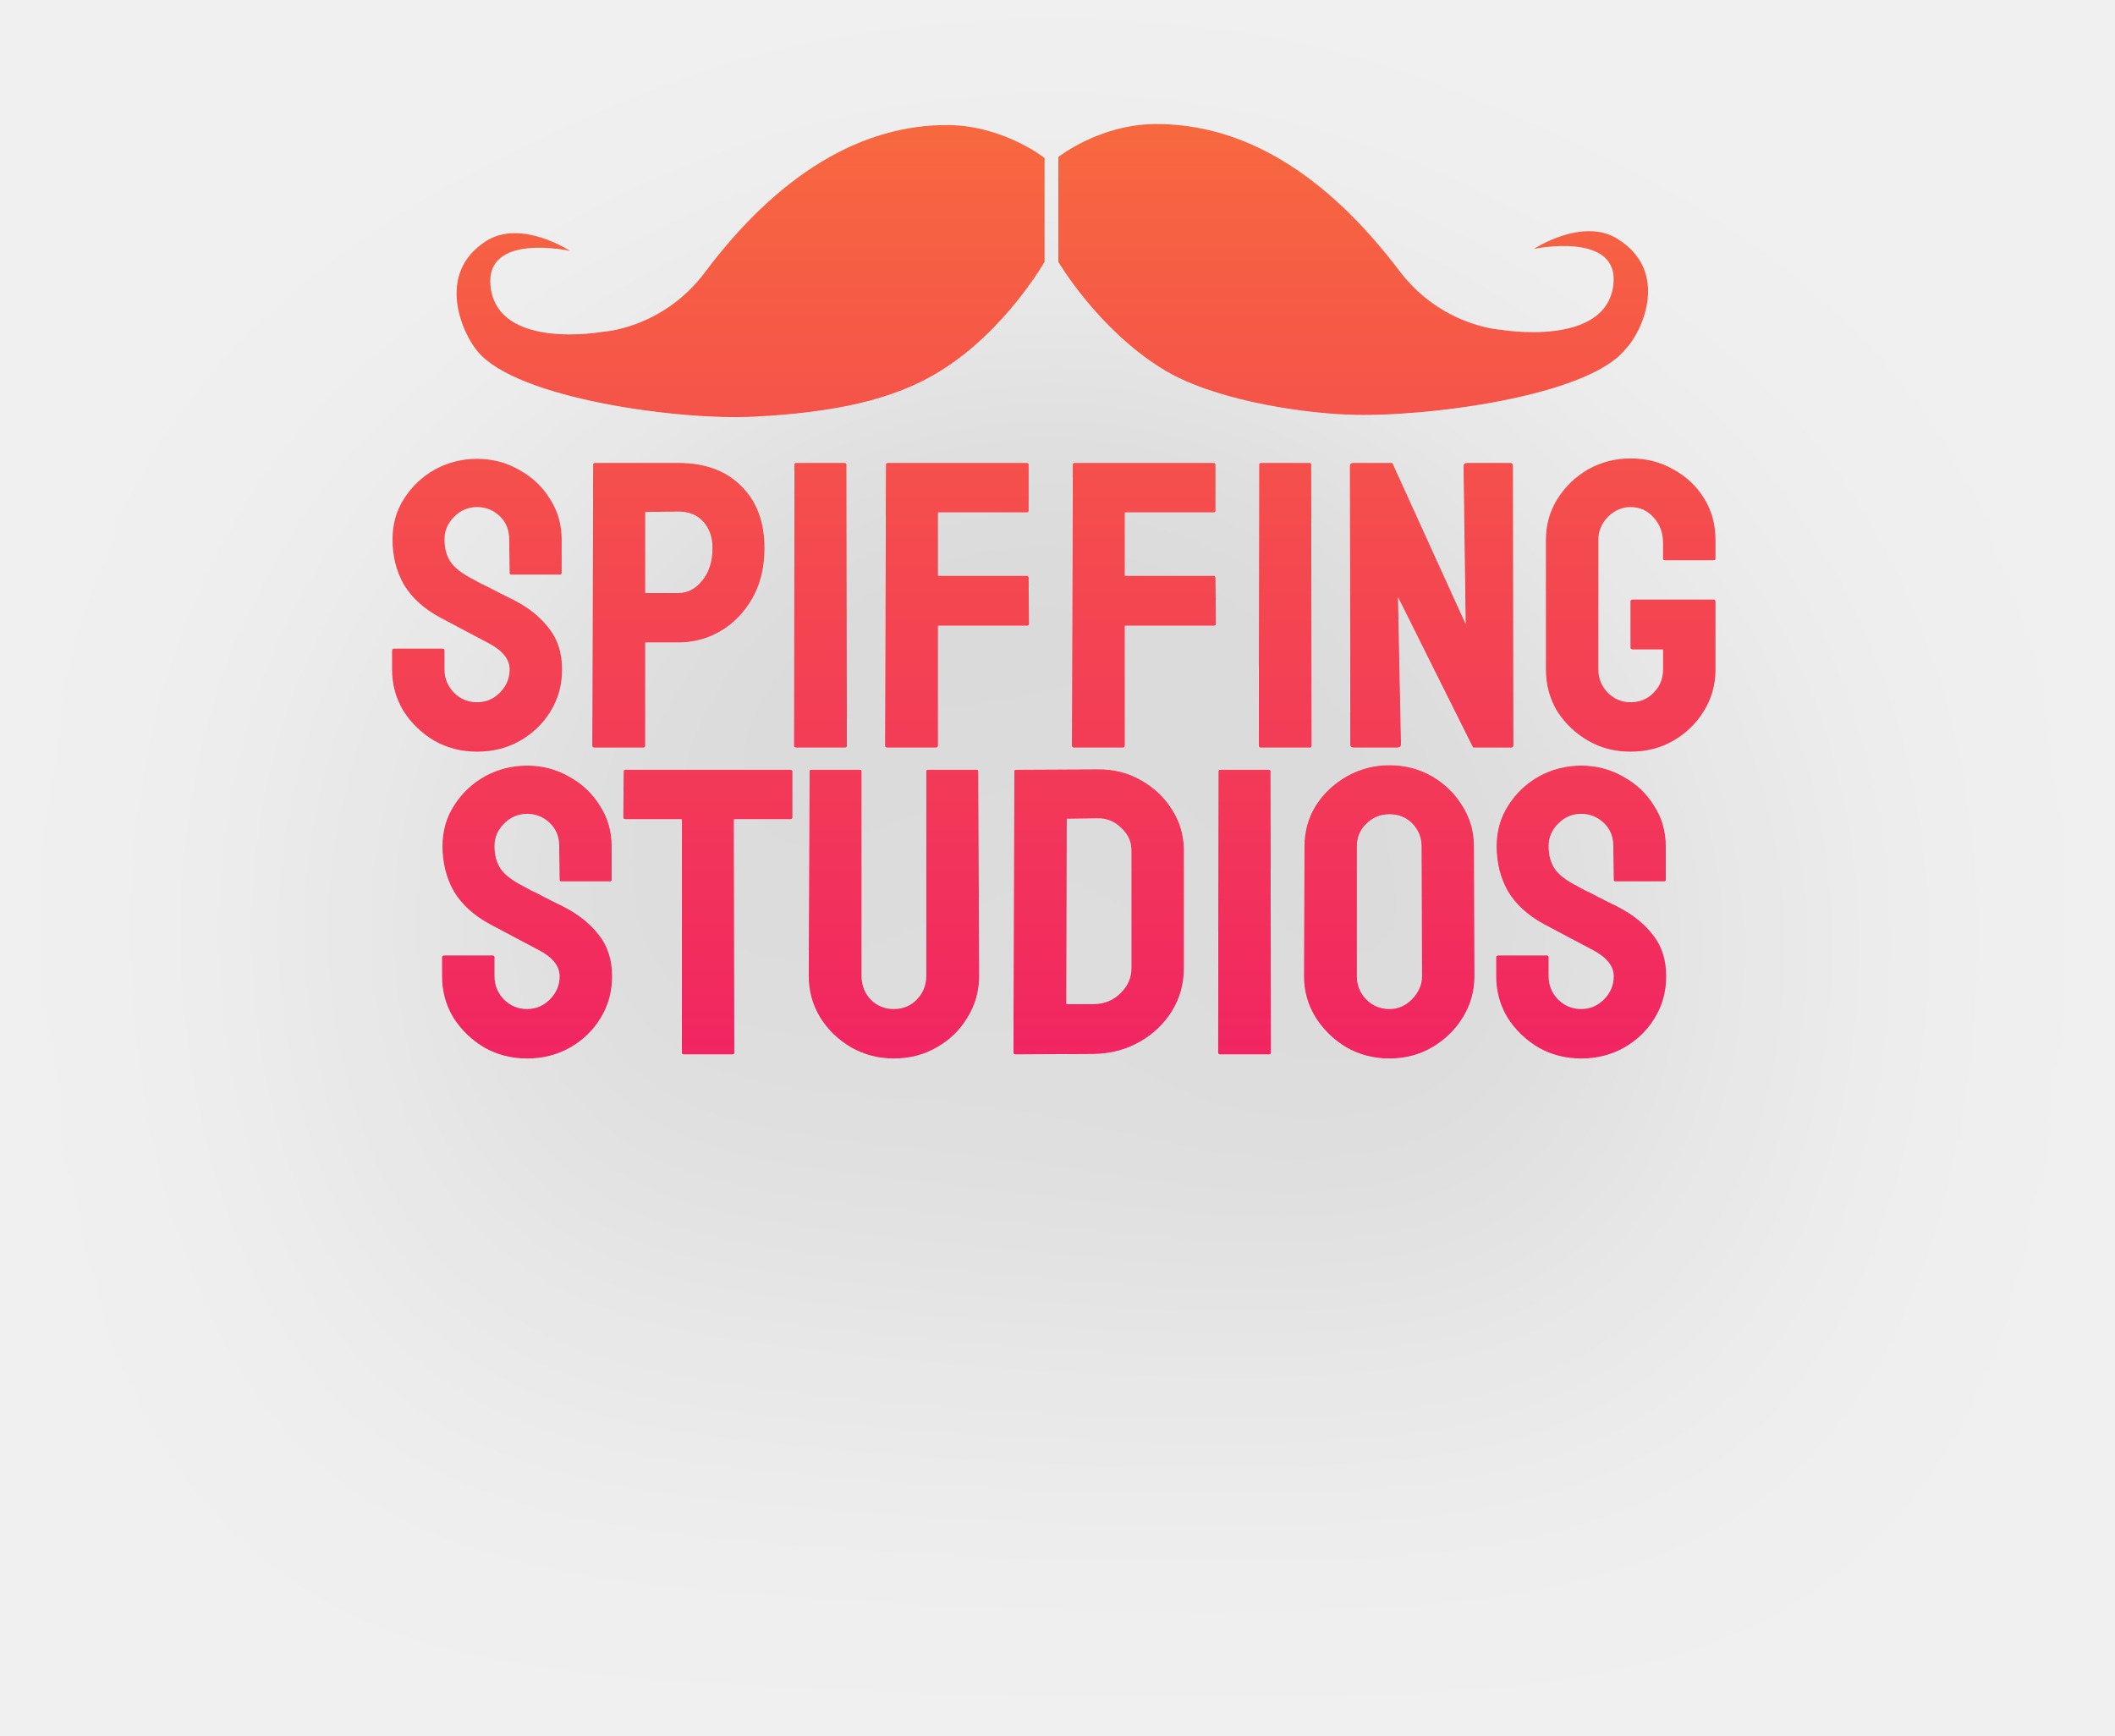
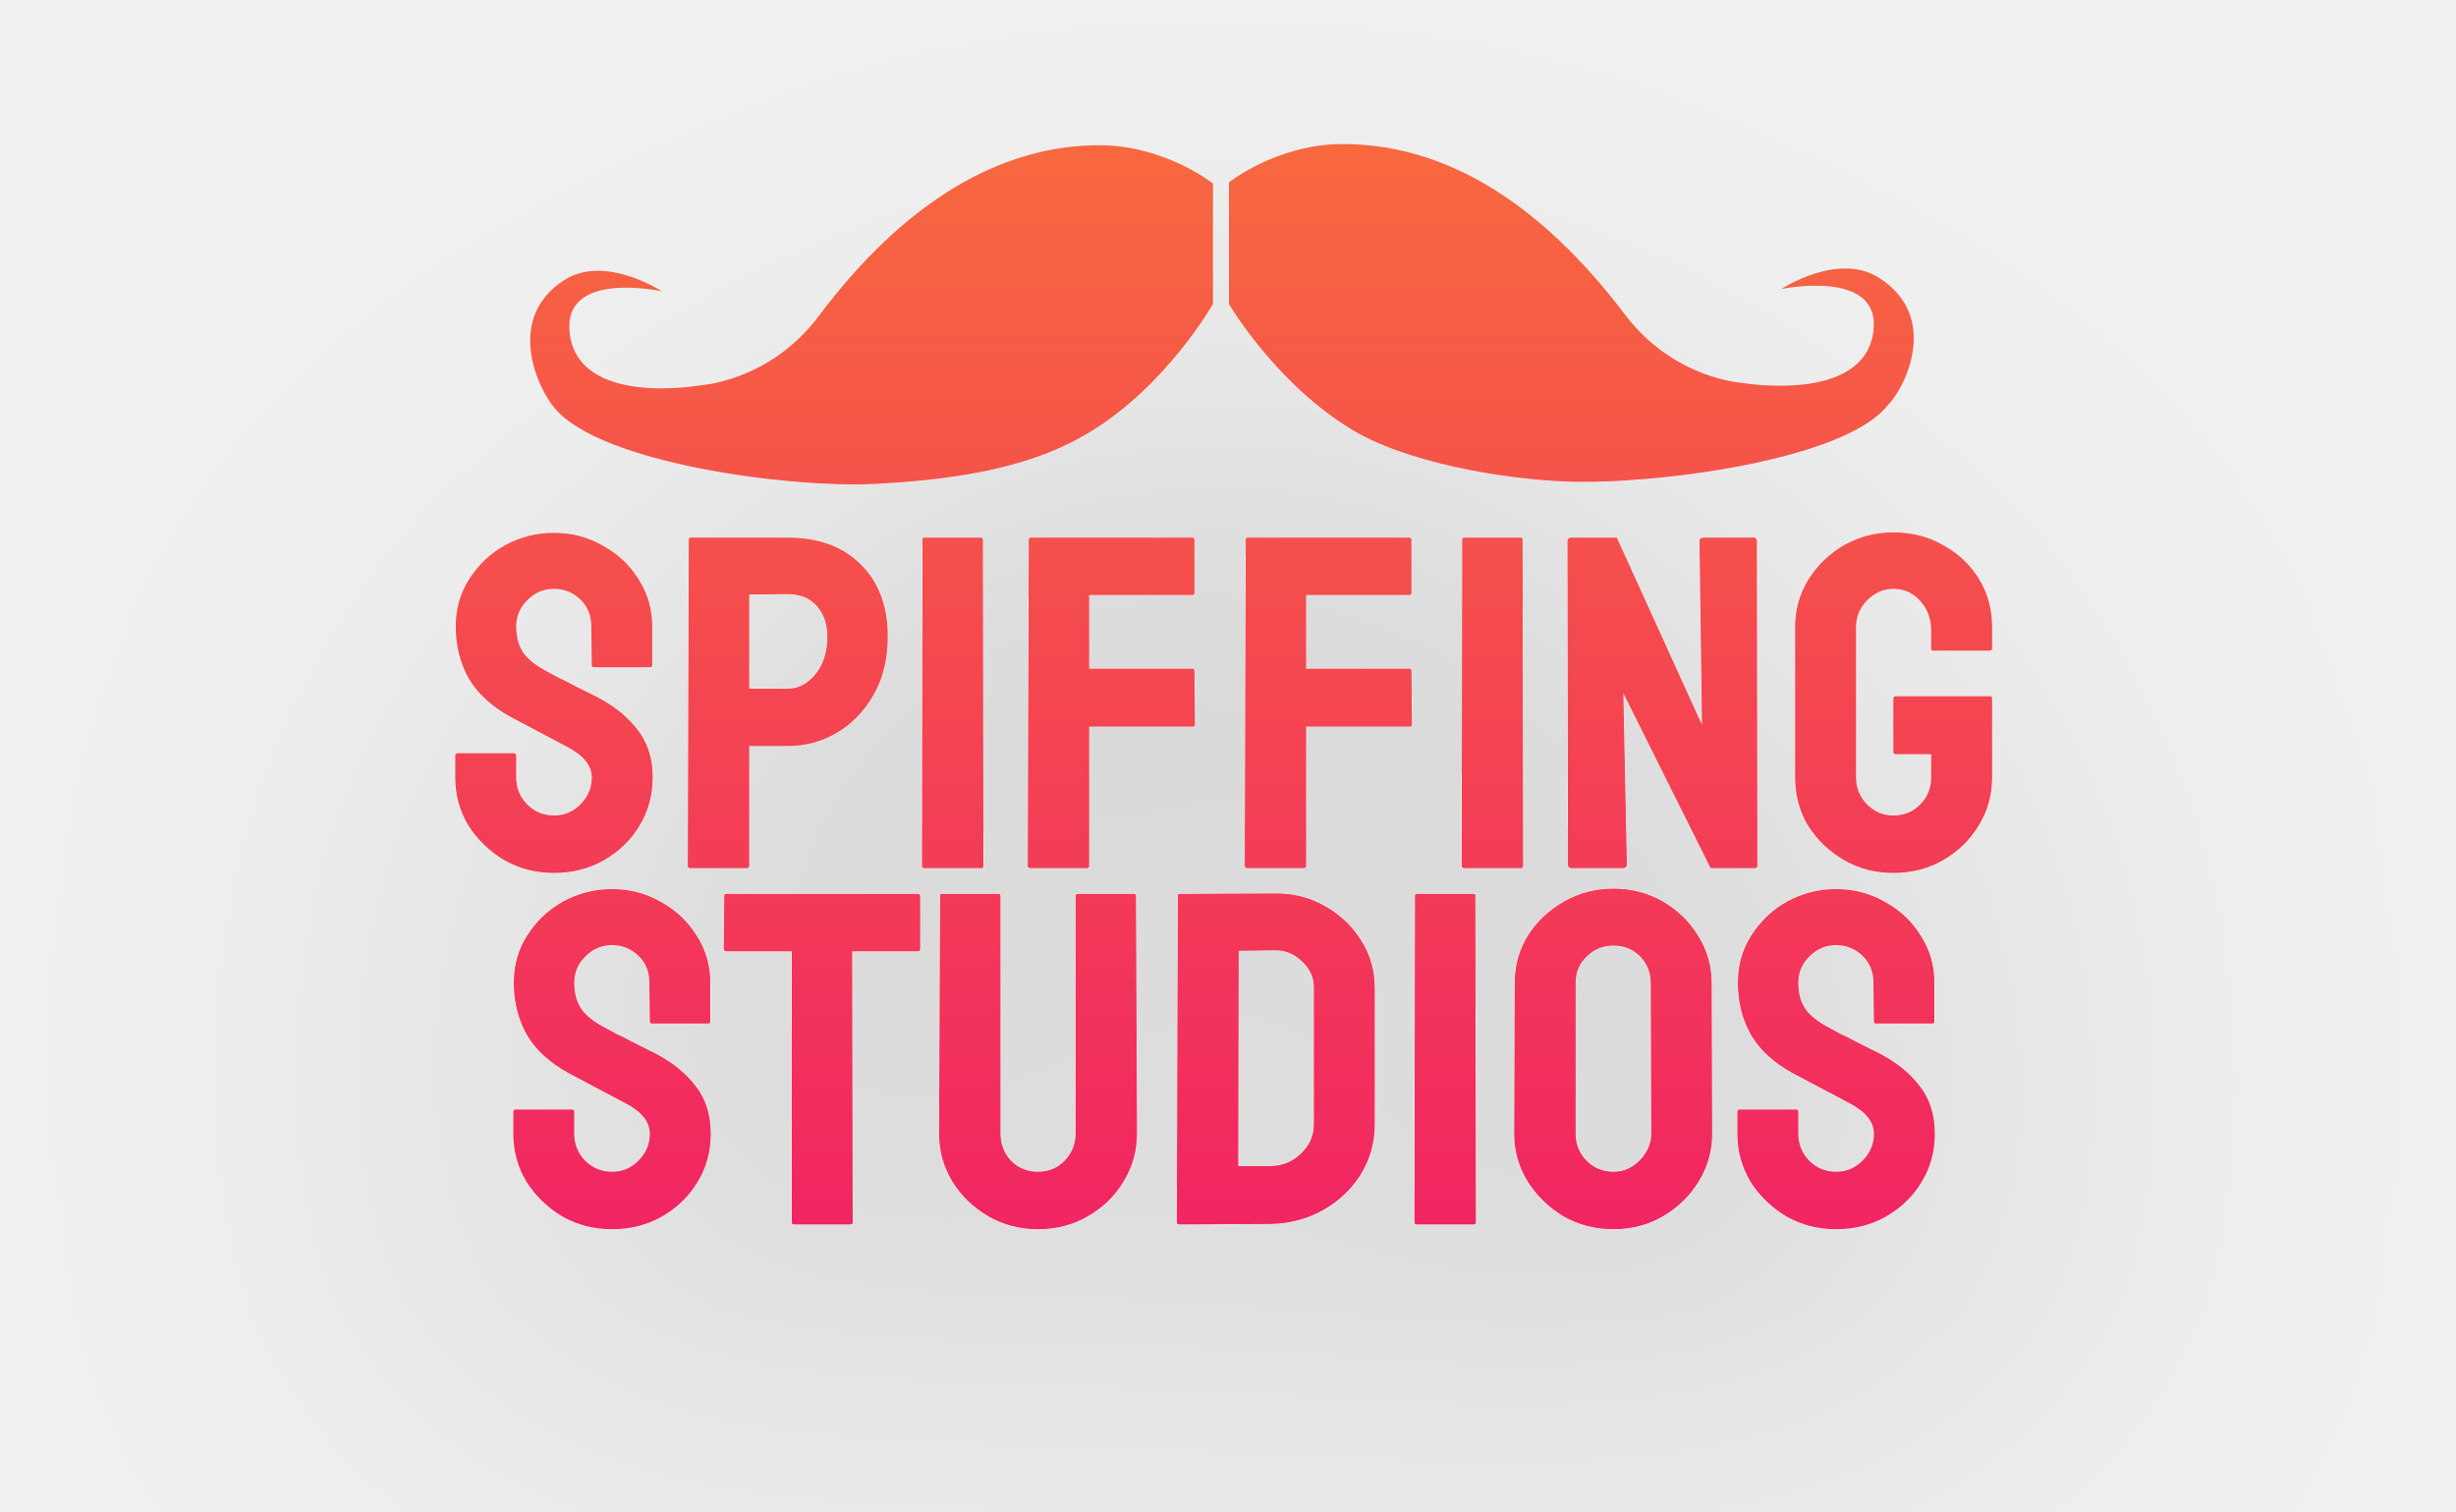
- <svg xmlns="http://www.w3.org/2000/svg" width="78" height="64" viewBox="0 0 78 64" fill="none">
+ <svg xmlns="http://www.w3.org/2000/svg" width="78" height="48" viewBox="0 0 78 48" fill="none">
  <g filter="url(#filter0_d_651_4642)">
    <g clip-path="url(#clip0_651_4642)">
      <path d="M63.757 -10.305C63.249 -10.71 59.187 -11.041 56.804 -11.078C52.663 -11.115 48.991 -11.041 45.593 -10.305C43.64 -9.9 41.53 -8.905 39.069 -8.905C39.03 -8.905 39.03 -8.905 38.991 -8.905C39.03 -8.905 39.03 -8.905 38.835 -8.905C36.413 -8.905 34.304 -9.9 32.351 -10.305C28.991 -11.041 25.28 -11.078 21.179 -11.078C18.757 -11.041 14.733 -10.71 14.226 -10.305C13.718 -9.9 14.226 -7.248 14.226 -7.248C14.226 -7.248 15.163 -6.99 15.437 -5.443C16.296 -0.987 16.804 3.028 25.124 3.249C28.757 3.359 31.452 2.696 33.444 1.223C35.202 -0.066 36.374 -2.092 37.663 -5.038C37.898 -5.554 38.249 -5.775 38.874 -5.811C39.148 -5.811 38.718 -5.811 38.991 -5.811C39.616 -5.775 40.007 -5.554 40.202 -5.038C41.335 -2.534 42.351 -0.581 43.757 0.708C45.866 2.623 48.679 3.359 52.78 3.249C61.101 3.028 61.648 -0.95 62.468 -5.443C62.741 -6.99 63.679 -7.248 63.679 -7.248C63.679 -7.248 64.265 -9.9 63.757 -10.305ZM32.898 0.155C29.499 2.77 20.866 2.881 18.288 -0.361C17.39 -1.281 15.905 -5.517 17.468 -8.021C18.679 -9.973 19.773 -9.936 23.483 -10.194C27.429 -10.231 32.194 -9.679 34.265 -8.279C36.843 -6.474 34.616 -1.171 32.898 0.155ZM59.655 -0.361C57.077 2.881 48.444 2.77 45.046 0.155C43.327 -1.171 41.101 -6.511 43.679 -8.279C45.749 -9.679 50.515 -10.231 54.46 -10.194C58.171 -9.936 59.265 -9.973 60.476 -8.021C62.038 -5.517 60.593 -1.281 59.655 -0.361ZM38.991 -8.942C38.835 -8.942 38.952 -8.942 38.991 -8.942V-8.942ZM25.983 10.062C24.421 12.125 22.233 12.236 22.233 12.236C22.233 12.236 18.366 12.935 18.093 10.578C17.858 8.552 21.023 9.252 21.023 9.252C21.023 9.252 19.226 8.074 17.937 8.884C16.023 10.099 17.077 12.346 17.624 12.972C19.069 14.703 25.046 15.513 27.819 15.366C30.671 15.219 32.937 14.777 34.694 13.672C37.077 12.199 38.523 9.657 38.523 9.657V5.827C38.523 5.827 37.038 4.648 35.007 4.612C31.765 4.575 28.679 6.453 25.983 10.062ZM59.655 8.81C58.366 8 56.569 9.179 56.569 9.179C56.569 9.179 59.733 8.516 59.499 10.504C59.226 12.825 55.358 12.162 55.358 12.162C55.358 12.162 53.171 12.051 51.608 9.989C48.874 6.379 45.827 4.538 42.546 4.575C40.515 4.612 39.03 5.79 39.03 5.79V9.657C39.03 9.657 40.476 12.125 42.858 13.598C44.616 14.703 47.78 15.219 49.733 15.292C52.507 15.403 58.523 14.63 59.929 12.898C60.554 12.272 61.608 10.026 59.655 8.81Z" fill="url(#paint0_linear_651_4642)" />
      <path d="M17.594 27.722C17.018 27.722 16.49 27.587 16.01 27.315C15.541 27.033 15.162 26.666 14.874 26.214C14.597 25.751 14.458 25.243 14.458 24.69V23.996C14.458 23.946 14.485 23.921 14.538 23.921H16.33C16.373 23.921 16.394 23.946 16.394 23.996V24.69C16.394 25.022 16.512 25.309 16.746 25.55C16.981 25.781 17.264 25.897 17.594 25.897C17.925 25.897 18.208 25.776 18.442 25.535C18.677 25.294 18.794 25.012 18.794 24.69C18.794 24.318 18.538 23.996 18.026 23.725C17.856 23.634 17.589 23.493 17.226 23.302C16.864 23.111 16.522 22.93 16.202 22.759C15.616 22.437 15.178 22.035 14.89 21.552C14.613 21.059 14.474 20.506 14.474 19.893C14.474 19.33 14.618 18.827 14.906 18.384C15.194 17.932 15.573 17.575 16.042 17.313C16.522 17.052 17.04 16.921 17.594 16.921C18.16 16.921 18.677 17.057 19.146 17.328C19.626 17.59 20.005 17.947 20.282 18.399C20.57 18.842 20.714 19.34 20.714 19.893V21.13C20.714 21.17 20.693 21.19 20.65 21.19H18.858C18.816 21.19 18.794 21.17 18.794 21.13L18.778 19.893C18.778 19.541 18.661 19.254 18.426 19.033C18.192 18.812 17.914 18.701 17.594 18.701C17.264 18.701 16.981 18.822 16.746 19.063C16.512 19.294 16.394 19.571 16.394 19.893C16.394 20.225 16.469 20.501 16.618 20.723C16.768 20.944 17.04 21.155 17.434 21.356C17.488 21.386 17.589 21.442 17.738 21.522C17.898 21.593 18.069 21.678 18.25 21.779C18.432 21.869 18.592 21.95 18.73 22.02C18.88 22.09 18.97 22.136 19.002 22.156C19.536 22.437 19.957 22.784 20.266 23.197C20.576 23.599 20.73 24.097 20.73 24.69C20.73 25.263 20.586 25.781 20.298 26.244C20.021 26.697 19.642 27.058 19.162 27.33C18.693 27.592 18.17 27.722 17.594 27.722Z" fill="url(#paint1_linear_651_4642)" />
      <path d="M21.923 27.571C21.87 27.571 21.843 27.546 21.843 27.496L21.875 17.132C21.875 17.092 21.896 17.072 21.939 17.072H25.011C25.992 17.072 26.766 17.353 27.331 17.917C27.907 18.48 28.195 19.244 28.195 20.21C28.195 20.924 28.046 21.542 27.747 22.065C27.448 22.588 27.059 22.99 26.579 23.272C26.099 23.554 25.576 23.694 25.011 23.694H23.795V27.496C23.795 27.546 23.768 27.571 23.715 27.571H21.923ZM23.795 21.869H25.011C25.352 21.869 25.646 21.718 25.891 21.416C26.147 21.105 26.275 20.702 26.275 20.21C26.275 19.817 26.163 19.496 25.939 19.244C25.715 18.993 25.406 18.867 25.011 18.867L23.795 18.882V21.869Z" fill="url(#paint2_linear_651_4642)" />
      <path d="M29.361 27.571C29.307 27.571 29.281 27.546 29.281 27.496L29.297 17.132C29.297 17.092 29.318 17.072 29.361 17.072H31.153C31.195 17.072 31.217 17.092 31.217 17.132L31.233 27.496C31.233 27.546 31.211 27.571 31.169 27.571H29.361Z" fill="url(#paint3_linear_651_4642)" />
      <path d="M32.72 27.571C32.667 27.571 32.64 27.546 32.64 27.496L32.672 17.132C32.672 17.092 32.693 17.072 32.736 17.072H37.856C37.909 17.072 37.936 17.092 37.936 17.132V18.837C37.936 18.877 37.915 18.897 37.872 18.897H34.592V21.235H37.872C37.915 21.235 37.936 21.261 37.936 21.311L37.952 23.016C37.952 23.056 37.925 23.076 37.872 23.076H34.592V27.496C34.592 27.546 34.565 27.571 34.512 27.571H32.72Z" fill="url(#paint4_linear_651_4642)" />
      <path d="M39.611 27.571C39.557 27.571 39.531 27.546 39.531 27.496L39.563 17.132C39.563 17.092 39.584 17.072 39.627 17.072H44.747C44.8 17.072 44.827 17.092 44.827 17.132V18.837C44.827 18.877 44.805 18.897 44.763 18.897H41.483V21.235H44.763C44.805 21.235 44.827 21.261 44.827 21.311L44.843 23.016C44.843 23.056 44.816 23.076 44.763 23.076H41.483V27.496C41.483 27.546 41.456 27.571 41.403 27.571H39.611Z" fill="url(#paint5_linear_651_4642)" />
      <path d="M46.501 27.571C46.448 27.571 46.421 27.546 46.421 27.496L46.437 17.132C46.437 17.092 46.459 17.072 46.501 17.072H48.293C48.336 17.072 48.357 17.092 48.357 17.132L48.373 27.496C48.373 27.546 48.352 27.571 48.309 27.571H46.501Z" fill="url(#paint6_linear_651_4642)" />
      <path d="M49.925 27.571C49.839 27.571 49.797 27.536 49.797 27.466L49.781 17.192C49.781 17.112 49.823 17.072 49.909 17.072H51.349L54.053 23.016L53.973 17.192C53.973 17.112 54.021 17.072 54.117 17.072H55.701C55.765 17.072 55.797 17.112 55.797 17.192L55.813 27.481C55.813 27.541 55.786 27.571 55.733 27.571H54.325L51.557 22.02L51.669 27.451C51.669 27.531 51.621 27.571 51.525 27.571H49.925Z" fill="url(#paint7_linear_651_4642)" />
      <path d="M60.13 27.722C59.554 27.722 59.032 27.587 58.562 27.315C58.093 27.043 57.715 26.681 57.426 26.229C57.149 25.766 57.011 25.253 57.011 24.69V19.908C57.011 19.365 57.149 18.867 57.426 18.414C57.715 17.952 58.093 17.585 58.562 17.313C59.042 17.042 59.565 16.906 60.13 16.906C60.717 16.906 61.245 17.042 61.715 17.313C62.194 17.575 62.573 17.932 62.85 18.384C63.128 18.837 63.267 19.345 63.267 19.908V20.602C63.267 20.642 63.24 20.662 63.187 20.662H61.395C61.352 20.662 61.331 20.642 61.331 20.602V20.029C61.331 19.646 61.213 19.33 60.978 19.078C60.755 18.827 60.472 18.701 60.13 18.701C59.821 18.701 59.544 18.822 59.298 19.063C59.064 19.305 58.947 19.586 58.947 19.908V24.69C58.947 25.022 59.064 25.309 59.298 25.55C59.533 25.781 59.81 25.897 60.13 25.897C60.472 25.897 60.755 25.781 60.978 25.55C61.213 25.319 61.331 25.032 61.331 24.69V23.951H60.211C60.157 23.951 60.13 23.926 60.13 23.875V22.186C60.13 22.136 60.157 22.11 60.211 22.11H63.203C63.245 22.11 63.267 22.136 63.267 22.186V24.69C63.267 25.253 63.123 25.766 62.834 26.229C62.557 26.681 62.184 27.043 61.715 27.315C61.245 27.587 60.717 27.722 60.13 27.722Z" fill="url(#paint8_linear_651_4642)" />
      <path d="M19.438 39.037C18.862 39.037 18.334 38.901 17.854 38.629C17.385 38.348 17.006 37.981 16.718 37.528C16.441 37.065 16.302 36.557 16.302 36.004V35.31C16.302 35.26 16.329 35.235 16.382 35.235H18.174C18.217 35.235 18.238 35.26 18.238 35.31V36.004C18.238 36.336 18.355 36.623 18.59 36.864C18.825 37.096 19.108 37.211 19.438 37.211C19.769 37.211 20.052 37.09 20.286 36.849C20.521 36.608 20.638 36.326 20.638 36.004C20.638 35.632 20.382 35.31 19.87 35.039C19.7 34.948 19.433 34.808 19.07 34.617C18.707 34.425 18.366 34.244 18.046 34.073C17.459 33.752 17.022 33.349 16.734 32.867C16.457 32.374 16.318 31.821 16.318 31.207C16.318 30.644 16.462 30.141 16.75 29.698C17.038 29.246 17.417 28.889 17.886 28.627C18.366 28.366 18.884 28.235 19.438 28.235C20.003 28.235 20.521 28.371 20.99 28.642C21.47 28.904 21.849 29.261 22.126 29.714C22.414 30.156 22.558 30.654 22.558 31.207V32.444C22.558 32.484 22.537 32.505 22.494 32.505H20.702C20.66 32.505 20.638 32.484 20.638 32.444L20.622 31.207C20.622 30.855 20.505 30.569 20.27 30.347C20.035 30.126 19.758 30.015 19.438 30.015C19.108 30.015 18.825 30.136 18.59 30.377C18.355 30.609 18.238 30.885 18.238 31.207C18.238 31.539 18.313 31.816 18.462 32.037C18.611 32.258 18.884 32.469 19.278 32.67C19.331 32.701 19.433 32.756 19.582 32.836C19.742 32.907 19.913 32.992 20.094 33.093C20.276 33.183 20.436 33.264 20.574 33.334C20.724 33.405 20.814 33.45 20.846 33.47C21.38 33.752 21.801 34.099 22.11 34.511C22.419 34.913 22.574 35.411 22.574 36.004C22.574 36.578 22.43 37.096 22.142 37.558C21.865 38.011 21.486 38.373 21.006 38.644C20.537 38.906 20.014 39.037 19.438 39.037Z" fill="url(#paint9_linear_651_4642)" />
      <path d="M25.209 38.886C25.166 38.886 25.145 38.861 25.145 38.81V30.211H23.065C23.011 30.211 22.985 30.186 22.985 30.136L23.001 28.446C23.001 28.406 23.022 28.386 23.065 28.386H29.145C29.198 28.386 29.225 28.406 29.225 28.446V30.136C29.225 30.186 29.203 30.211 29.161 30.211H27.065L27.081 38.81C27.081 38.861 27.059 38.886 27.017 38.886H25.209Z" fill="url(#paint10_linear_651_4642)" />
      <path d="M32.959 39.037C32.394 39.037 31.871 38.901 31.391 38.629C30.911 38.348 30.527 37.976 30.239 37.513C29.962 37.05 29.823 36.542 29.823 35.989L29.855 28.446C29.855 28.406 29.876 28.386 29.919 28.386H31.711C31.754 28.386 31.775 28.406 31.775 28.446V35.989C31.775 36.331 31.887 36.623 32.111 36.864C32.346 37.096 32.628 37.211 32.959 37.211C33.3 37.211 33.583 37.096 33.807 36.864C34.042 36.623 34.159 36.331 34.159 35.989V28.446C34.159 28.406 34.18 28.386 34.223 28.386H36.015C36.058 28.386 36.079 28.406 36.079 28.446L36.111 35.989C36.111 36.553 35.967 37.065 35.679 37.528C35.402 37.991 35.023 38.358 34.543 38.629C34.074 38.901 33.546 39.037 32.959 39.037Z" fill="url(#paint11_linear_651_4642)" />
      <path d="M37.454 38.886C37.401 38.886 37.374 38.861 37.374 38.81L37.406 28.446C37.406 28.406 37.428 28.386 37.47 28.386L40.462 28.371C41.049 28.361 41.582 28.492 42.062 28.763C42.553 29.035 42.942 29.402 43.23 29.864C43.518 30.317 43.662 30.82 43.662 31.373V35.703C43.662 36.286 43.513 36.819 43.214 37.302C42.916 37.774 42.516 38.152 42.014 38.433C41.513 38.715 40.948 38.861 40.318 38.871L37.454 38.886ZM39.326 37.03H40.318C40.713 37.03 41.044 36.899 41.31 36.638C41.588 36.377 41.726 36.065 41.726 35.703V31.358C41.726 31.036 41.598 30.76 41.342 30.528C41.097 30.287 40.804 30.171 40.462 30.181L39.342 30.196L39.326 37.03Z" fill="url(#paint12_linear_651_4642)" />
      <path d="M45.001 38.886C44.948 38.886 44.921 38.861 44.921 38.81L44.937 28.446C44.937 28.406 44.959 28.386 45.001 28.386H46.793C46.836 28.386 46.857 28.406 46.857 28.446L46.873 38.81C46.873 38.861 46.852 38.886 46.809 38.886H45.001Z" fill="url(#paint13_linear_651_4642)" />
      <path d="M51.241 39.037C50.665 39.037 50.137 38.901 49.657 38.629C49.187 38.348 48.809 37.981 48.521 37.528C48.233 37.065 48.089 36.557 48.089 36.004L48.105 31.222C48.105 30.669 48.243 30.166 48.521 29.714C48.809 29.261 49.193 28.899 49.673 28.627C50.153 28.356 50.675 28.22 51.241 28.22C51.817 28.22 52.339 28.356 52.809 28.627C53.278 28.899 53.651 29.261 53.929 29.714C54.217 30.166 54.361 30.669 54.361 31.222L54.377 36.004C54.377 36.557 54.233 37.065 53.945 37.528C53.667 37.981 53.289 38.348 52.809 38.629C52.339 38.901 51.817 39.037 51.241 39.037ZM51.241 37.211C51.561 37.211 51.838 37.09 52.073 36.849C52.318 36.598 52.441 36.316 52.441 36.004L52.425 31.222C52.425 30.89 52.313 30.609 52.089 30.377C51.865 30.146 51.582 30.03 51.241 30.03C50.91 30.03 50.627 30.146 50.393 30.377C50.158 30.599 50.041 30.88 50.041 31.222V36.004C50.041 36.336 50.158 36.623 50.393 36.864C50.627 37.096 50.91 37.211 51.241 37.211Z" fill="url(#paint14_linear_651_4642)" />
      <path d="M58.313 39.037C57.737 39.037 57.209 38.901 56.729 38.629C56.26 38.348 55.881 37.981 55.593 37.528C55.316 37.065 55.177 36.557 55.177 36.004V35.31C55.177 35.26 55.204 35.235 55.257 35.235H57.049C57.092 35.235 57.113 35.26 57.113 35.31V36.004C57.113 36.336 57.23 36.623 57.465 36.864C57.7 37.096 57.983 37.211 58.313 37.211C58.644 37.211 58.926 37.09 59.161 36.849C59.396 36.608 59.513 36.326 59.513 36.004C59.513 35.632 59.257 35.31 58.745 35.039C58.575 34.948 58.308 34.808 57.945 34.617C57.583 34.425 57.241 34.244 56.921 34.073C56.334 33.752 55.897 33.349 55.609 32.867C55.332 32.374 55.193 31.821 55.193 31.207C55.193 30.644 55.337 30.141 55.625 29.698C55.913 29.246 56.292 28.889 56.761 28.627C57.241 28.366 57.758 28.235 58.313 28.235C58.879 28.235 59.396 28.371 59.865 28.642C60.345 28.904 60.724 29.261 61.001 29.714C61.289 30.156 61.433 30.654 61.433 31.207V32.444C61.433 32.484 61.412 32.505 61.369 32.505H59.577C59.535 32.505 59.513 32.484 59.513 32.444L59.497 31.207C59.497 30.855 59.38 30.569 59.145 30.347C58.91 30.126 58.633 30.015 58.313 30.015C57.983 30.015 57.7 30.136 57.465 30.377C57.23 30.609 57.113 30.885 57.113 31.207C57.113 31.539 57.188 31.816 57.337 32.037C57.486 32.258 57.758 32.469 58.153 32.67C58.206 32.701 58.308 32.756 58.457 32.836C58.617 32.907 58.788 32.992 58.969 33.093C59.151 33.183 59.31 33.264 59.449 33.334C59.599 33.405 59.689 33.45 59.721 33.47C60.255 33.752 60.676 34.099 60.985 34.511C61.294 34.913 61.449 35.411 61.449 36.004C61.449 36.578 61.305 37.096 61.017 37.558C60.74 38.011 60.361 38.373 59.881 38.644C59.412 38.906 58.889 39.037 58.313 39.037Z" fill="url(#paint15_linear_651_4642)" />
    </g>
  </g>
  <defs>
    <filter id="filter0_d_651_4642" x="0" y="0" width="78" height="65" filterUnits="userSpaceOnUse" color-interpolation-filters="sRGB">
      <feFlood flood-opacity="0" result="BackgroundImageFix" />
      <feColorMatrix in="SourceAlpha" type="matrix" values="0 0 0 0 0 0 0 0 0 0 0 0 0 0 0 0 0 0 127 0" result="hardAlpha" />
      <feOffset dy="10" />
      <feGaussianBlur stdDeviation="7" />
      <feComposite in2="hardAlpha" operator="out" />
      <feColorMatrix type="matrix" values="0 0 0 0 0 0 0 0 0 0 0 0 0 0 0 0 0 0 0.17 0" />
      <feBlend mode="normal" in2="BackgroundImageFix" result="effect1_dropShadow_651_4642" />
      <feBlend mode="normal" in="SourceGraphic" in2="effect1_dropShadow_651_4642" result="shape" />
    </filter>
    <linearGradient id="paint0_linear_651_4642" x1="38.982" y1="-11.086" x2="38.982" y2="39.037" gradientUnits="userSpaceOnUse">
      <stop stop-color="#FA872F" />
      <stop offset="1" stop-color="#F12562" />
    </linearGradient>
    <linearGradient id="paint1_linear_651_4642" x1="38.982" y1="-11.086" x2="38.982" y2="39.037" gradientUnits="userSpaceOnUse">
      <stop stop-color="#FA872F" />
      <stop offset="1" stop-color="#F12562" />
    </linearGradient>
    <linearGradient id="paint2_linear_651_4642" x1="38.982" y1="-11.086" x2="38.982" y2="39.037" gradientUnits="userSpaceOnUse">
      <stop stop-color="#FA872F" />
      <stop offset="1" stop-color="#F12562" />
    </linearGradient>
    <linearGradient id="paint3_linear_651_4642" x1="38.982" y1="-11.086" x2="38.982" y2="39.037" gradientUnits="userSpaceOnUse">
      <stop stop-color="#FA872F" />
      <stop offset="1" stop-color="#F12562" />
    </linearGradient>
    <linearGradient id="paint4_linear_651_4642" x1="38.982" y1="-11.086" x2="38.982" y2="39.037" gradientUnits="userSpaceOnUse">
      <stop stop-color="#FA872F" />
      <stop offset="1" stop-color="#F12562" />
    </linearGradient>
    <linearGradient id="paint5_linear_651_4642" x1="38.982" y1="-11.086" x2="38.982" y2="39.037" gradientUnits="userSpaceOnUse">
      <stop stop-color="#FA872F" />
      <stop offset="1" stop-color="#F12562" />
    </linearGradient>
    <linearGradient id="paint6_linear_651_4642" x1="38.982" y1="-11.086" x2="38.982" y2="39.037" gradientUnits="userSpaceOnUse">
      <stop stop-color="#FA872F" />
      <stop offset="1" stop-color="#F12562" />
    </linearGradient>
    <linearGradient id="paint7_linear_651_4642" x1="38.982" y1="-11.086" x2="38.982" y2="39.037" gradientUnits="userSpaceOnUse">
      <stop stop-color="#FA872F" />
      <stop offset="1" stop-color="#F12562" />
    </linearGradient>
    <linearGradient id="paint8_linear_651_4642" x1="38.982" y1="-11.086" x2="38.982" y2="39.037" gradientUnits="userSpaceOnUse">
      <stop stop-color="#FA872F" />
      <stop offset="1" stop-color="#F12562" />
    </linearGradient>
    <linearGradient id="paint9_linear_651_4642" x1="38.982" y1="-11.086" x2="38.982" y2="39.037" gradientUnits="userSpaceOnUse">
      <stop stop-color="#FA872F" />
      <stop offset="1" stop-color="#F12562" />
    </linearGradient>
    <linearGradient id="paint10_linear_651_4642" x1="38.982" y1="-11.086" x2="38.982" y2="39.037" gradientUnits="userSpaceOnUse">
      <stop stop-color="#FA872F" />
      <stop offset="1" stop-color="#F12562" />
    </linearGradient>
    <linearGradient id="paint11_linear_651_4642" x1="38.982" y1="-11.086" x2="38.982" y2="39.037" gradientUnits="userSpaceOnUse">
      <stop stop-color="#FA872F" />
      <stop offset="1" stop-color="#F12562" />
    </linearGradient>
    <linearGradient id="paint12_linear_651_4642" x1="38.982" y1="-11.086" x2="38.982" y2="39.037" gradientUnits="userSpaceOnUse">
      <stop stop-color="#FA872F" />
      <stop offset="1" stop-color="#F12562" />
    </linearGradient>
    <linearGradient id="paint13_linear_651_4642" x1="38.982" y1="-11.086" x2="38.982" y2="39.037" gradientUnits="userSpaceOnUse">
      <stop stop-color="#FA872F" />
      <stop offset="1" stop-color="#F12562" />
    </linearGradient>
    <linearGradient id="paint14_linear_651_4642" x1="38.982" y1="-11.086" x2="38.982" y2="39.037" gradientUnits="userSpaceOnUse">
      <stop stop-color="#FA872F" />
      <stop offset="1" stop-color="#F12562" />
    </linearGradient>
    <linearGradient id="paint15_linear_651_4642" x1="38.982" y1="-11.086" x2="38.982" y2="39.037" gradientUnits="userSpaceOnUse">
      <stop stop-color="#FA872F" />
      <stop offset="1" stop-color="#F12562" />
    </linearGradient>
    <clipPath id="clip0_651_4642">
      <rect width="50" height="37" fill="white" transform="translate(14 4)" />
    </clipPath>
  </defs>
</svg>
